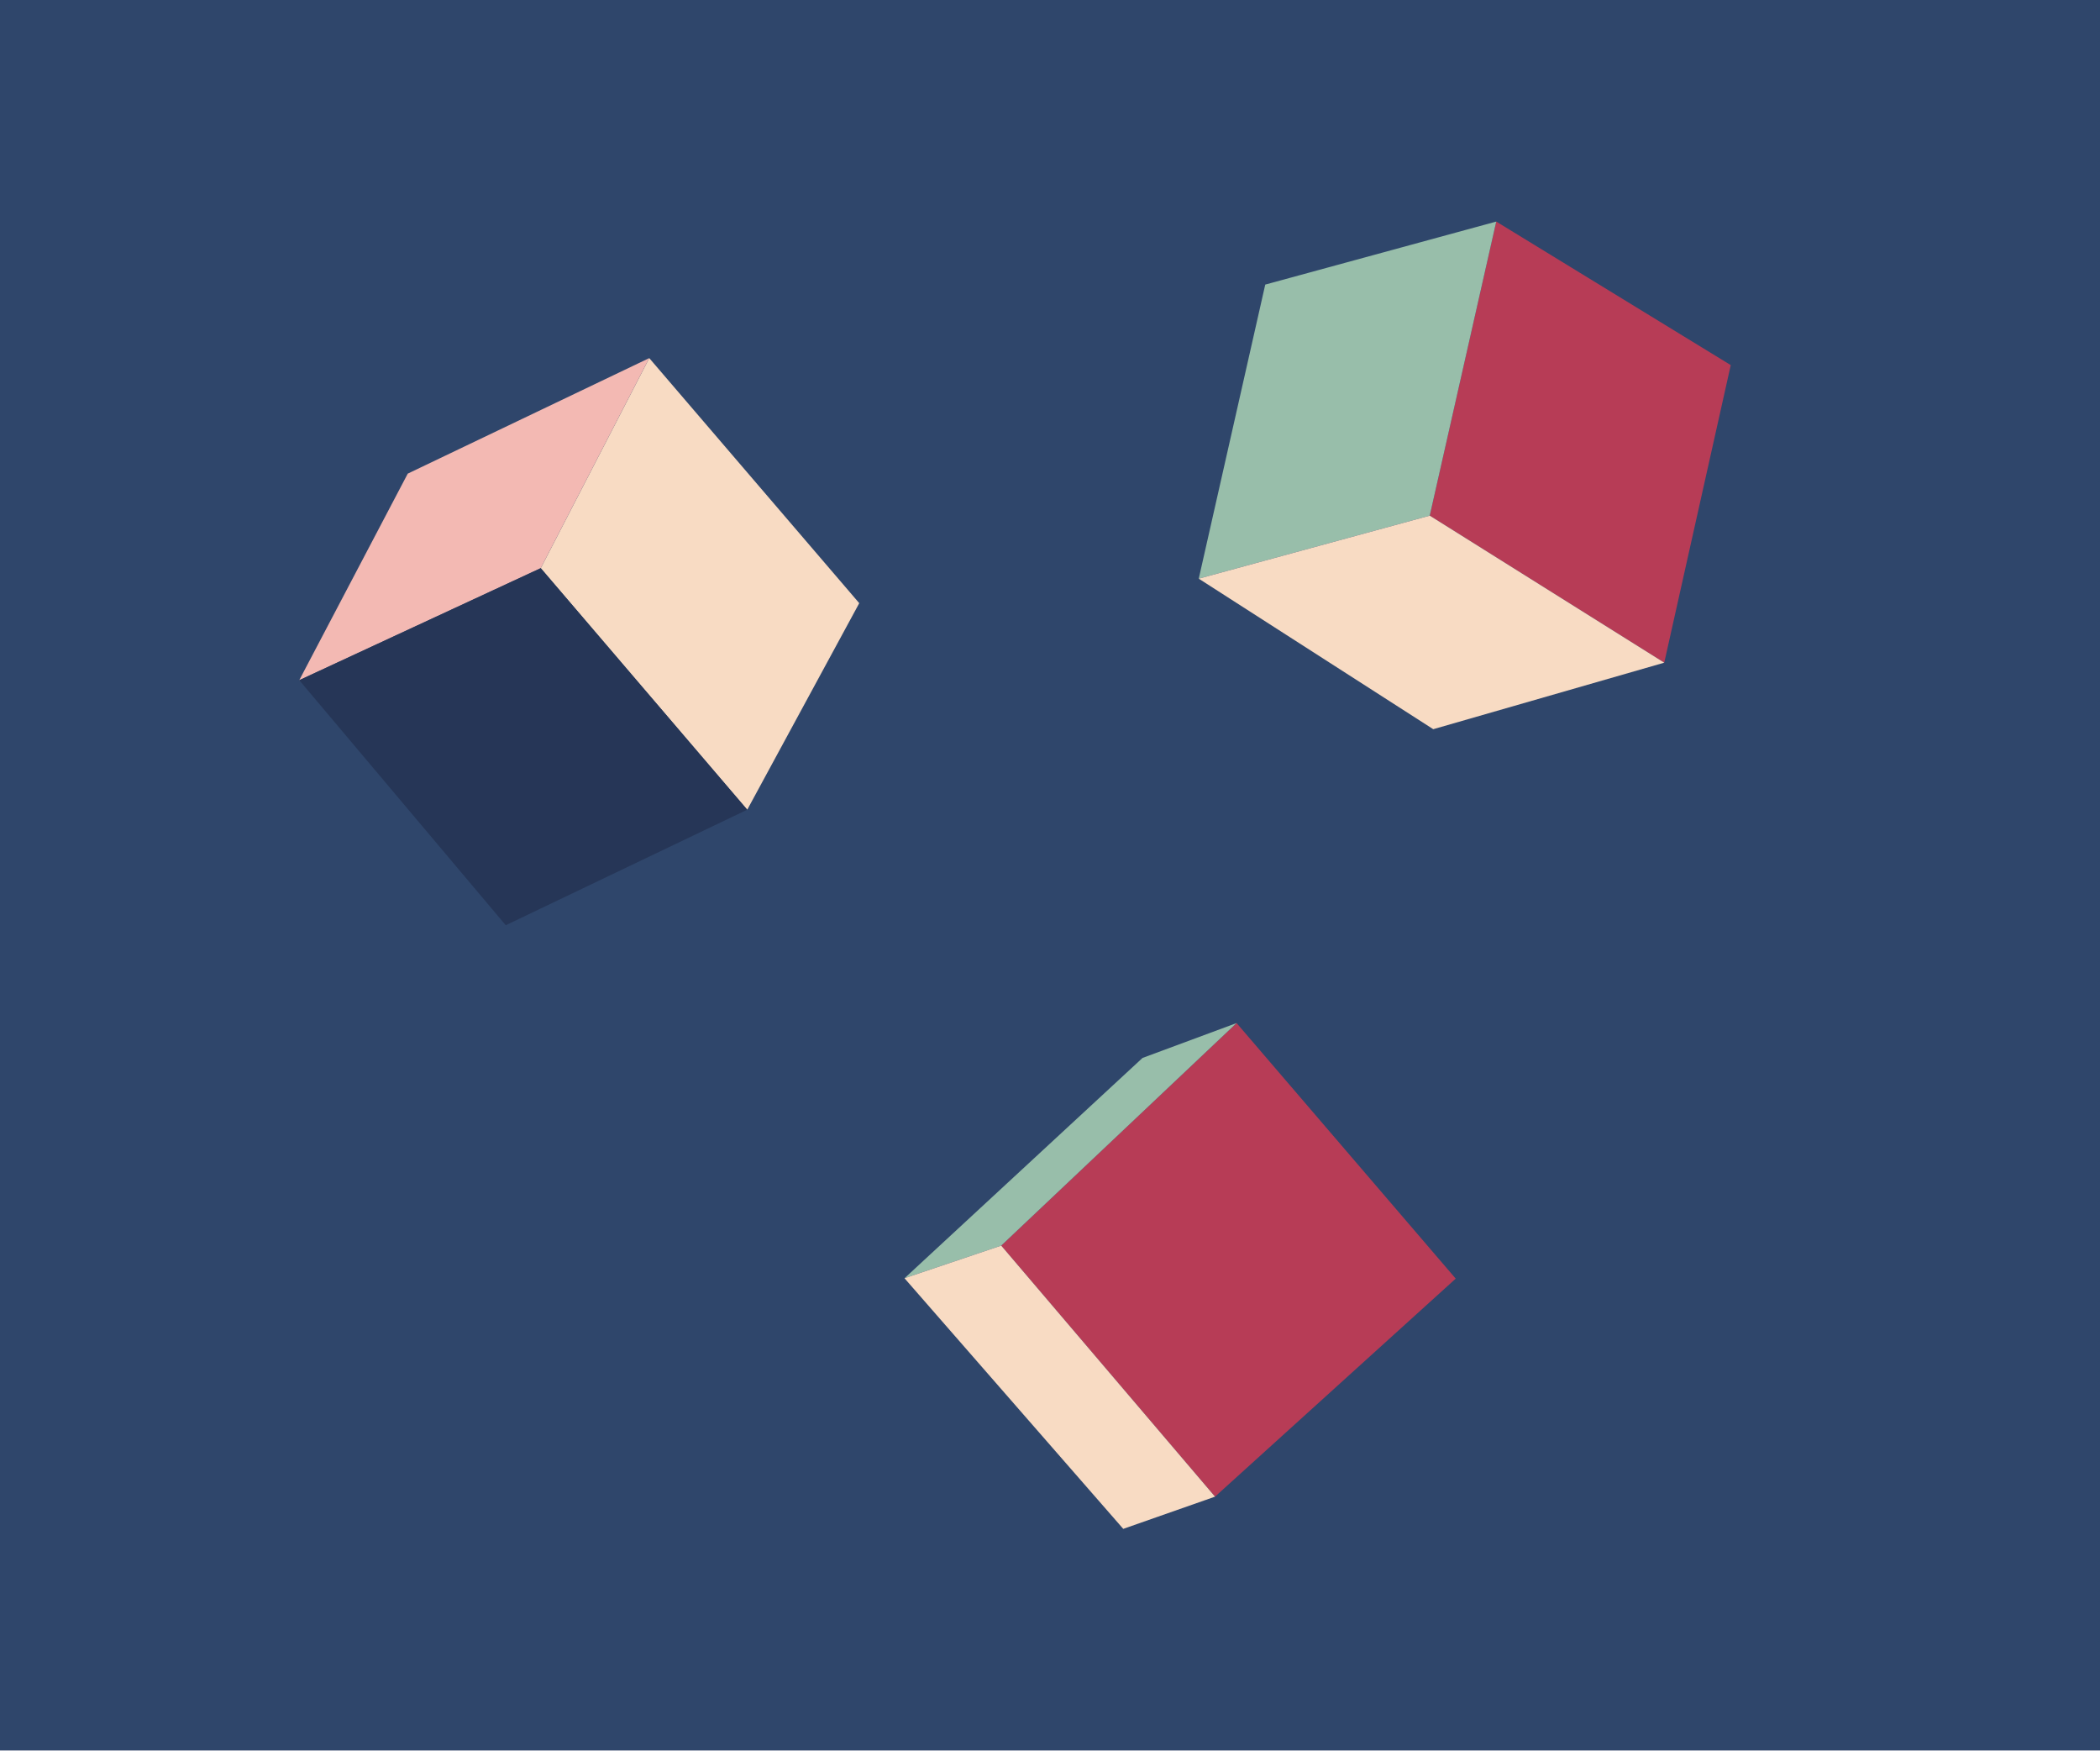
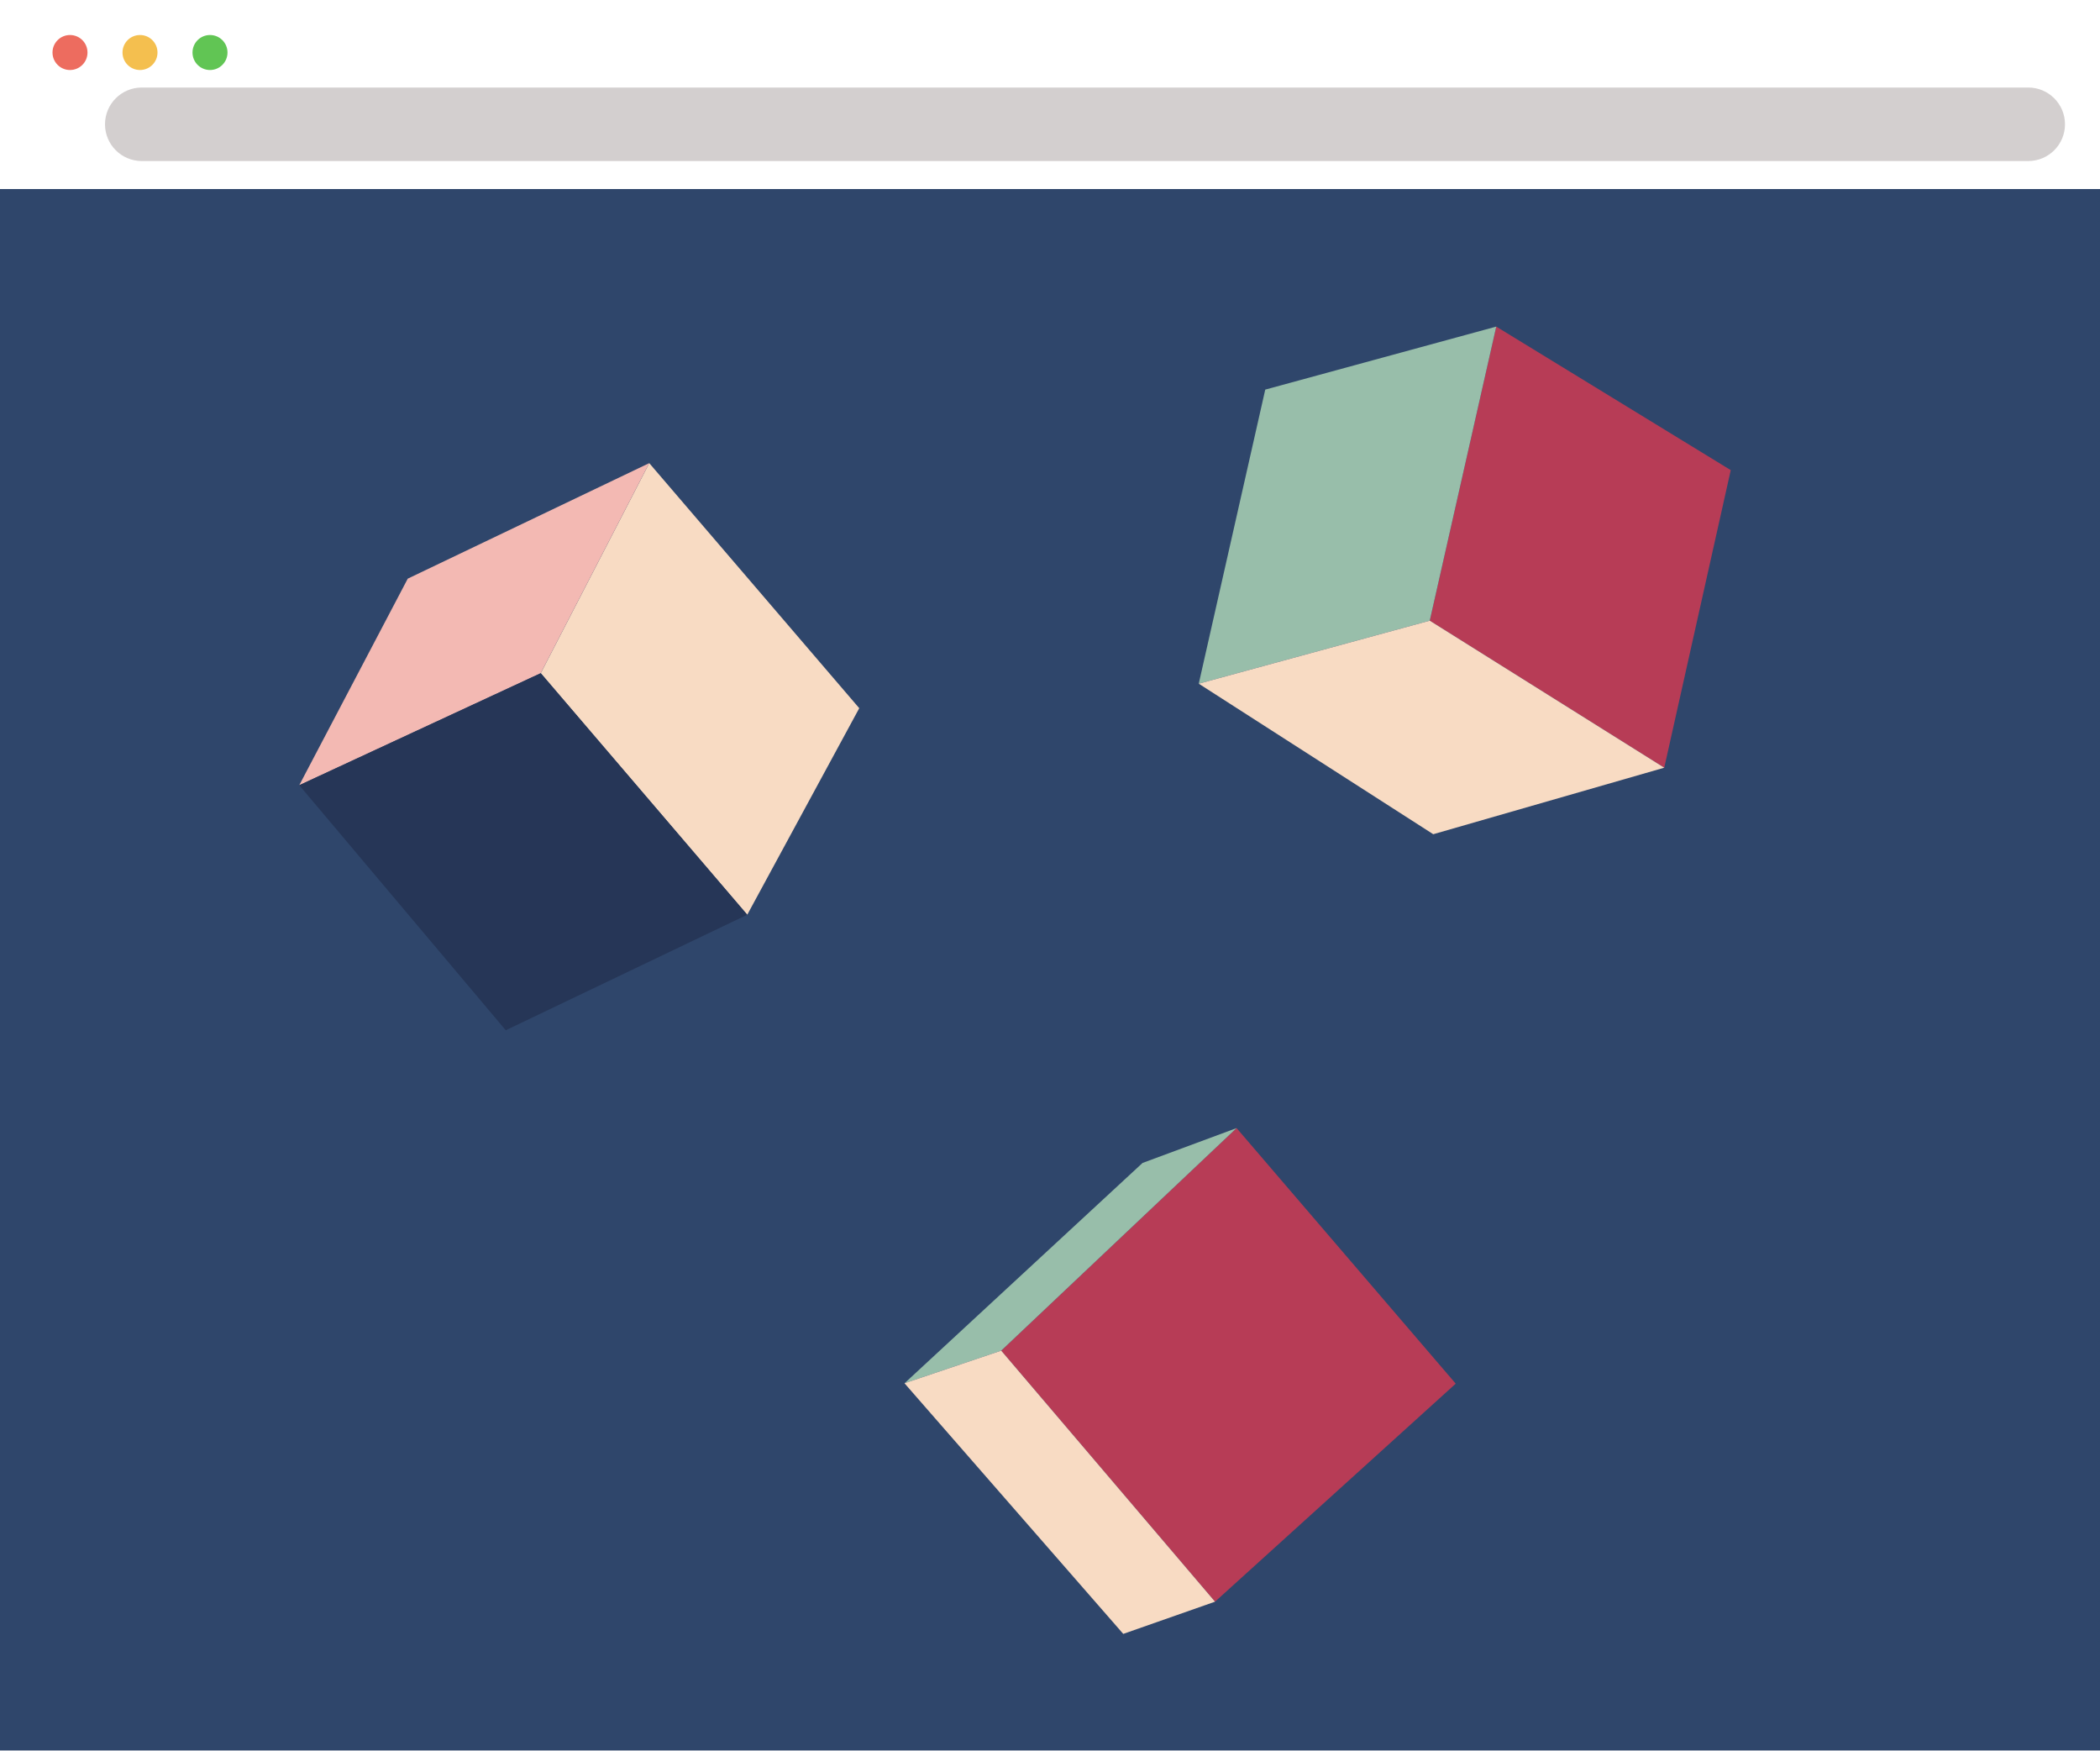
<svg xmlns="http://www.w3.org/2000/svg" id="Layer_2" viewBox="0 0 600 500">
  <defs>
-     <style>.cls-1{fill:#f3b9b3;}.cls-2{fill:#f8dbc3;}.cls-3{fill:#98beaa;}.cls-4{fill:#b73c56;}.cls-5{fill:#263657;}.cls-6{fill:#2f466b;}</style>
+     <style>.cls-1{fill:#f3b9b3;}.cls-2{fill:#f4bf4f;}.cls-3{fill:#f8dbc3;}.cls-4{fill:#ed6c5f;}.cls-5{fill:#fff;}.cls-6{fill:#98beaa;}.cls-7{fill:#b73c56;}.cls-8{fill:#d3cfcf;}.cls-9{fill:#61c554;}.cls-10{fill:#263657;}.cls-11{fill:#2f466b;}</style>
  </defs>
-   <rect class="cls-6" width="600" height="500" />
+   <rect class="cls-11" width="600" height="500" />
  <g>
    <g>
-       <polygon class="cls-4" points="408.5 147.29 475.5 189.29 494.5 104.29 427.5 63.29 408.5 147.29" />
-       <polygon class="cls-3" points="342.5 165.29 408.5 147.29 427.5 63.29 361.5 81.29 342.5 165.29" />
-       <polygon class="cls-2" points="409.5 208.29 475.5 189.29 408.5 147.29 342.5 165.29 409.5 208.29" />
+       <polygon class="cls-7" points="408.5 177.29 475.5 219.29 494.5 134.29 427.5 93.29 408.5 177.29" />
+       <polygon class="cls-6" points="342.5 195.29 408.5 177.29 427.5 93.29 361.5 111.29 342.5 195.29" />
+       <polygon class="cls-3" points="409.5 238.29 475.5 219.29 408.5 177.29 342.5 195.29 409.5 238.29" />
    </g>
    <g>
-       <polygon class="cls-2" points="154.5 162.29 213.5 231.29 245.5 172.29 185.5 102.29 154.5 162.29" />
-       <polygon class="cls-1" points="85.5 194.29 154.5 162.29 185.5 102.29 116.5 135.29 85.5 194.29" />
-       <polygon class="cls-5" points="144.5 264.29 213.5 231.29 154.5 162.29 85.5 194.29 144.5 264.29" />
+       <polygon class="cls-3" points="154.5 192.29 213.5 261.29 245.5 202.29 185.5 132.29 154.5 192.29" />
+       <polygon class="cls-1" points="85.5 224.29 154.5 192.29 185.5 132.29 116.5 165.29 85.5 224.29" />
+       <polygon class="cls-10" points="144.5 294.29 213.5 261.29 154.5 192.29 85.5 224.29 144.5 294.29" />
    </g>
    <g>
-       <polygon class="cls-4" points="353.31 292.23 286.06 355.8 347.15 427.51 415.92 365.23 353.31 292.23" />
-       <polygon class="cls-3" points="258.43 365.12 286.06 355.8 353.31 292.23 326.44 302.19 258.43 365.12" />
-       <polygon class="cls-2" points="320.93 436.71 347.15 427.51 286.06 355.8 258.43 365.12 320.93 436.71" />
+       <polygon class="cls-7" points="353.31 322.23 286.06 385.8 347.15 457.51 415.92 395.23 353.31 322.23" />
+       <polygon class="cls-6" points="258.43 395.12 286.06 385.8 353.31 322.23 326.44 332.19 258.43 395.12" />
+       <polygon class="cls-3" points="320.93 466.71 347.15 457.51 286.06 385.8 258.43 395.12 320.93 466.71" />
    </g>
  </g>
+   <rect class="cls-5" width="600" height="54" />
+   <rect class="cls-5" y="28" width="600" height="21" />
+   <rect class="cls-8" x="30" y="25" width="560" height="21" rx="10.5" ry="10.5" />
+   <circle class="cls-4" cx="20" cy="15" r="5" />
+   <circle class="cls-2" cx="40" cy="15" r="5" />
+   <circle class="cls-9" cx="60" cy="15" r="5" />
</svg>
